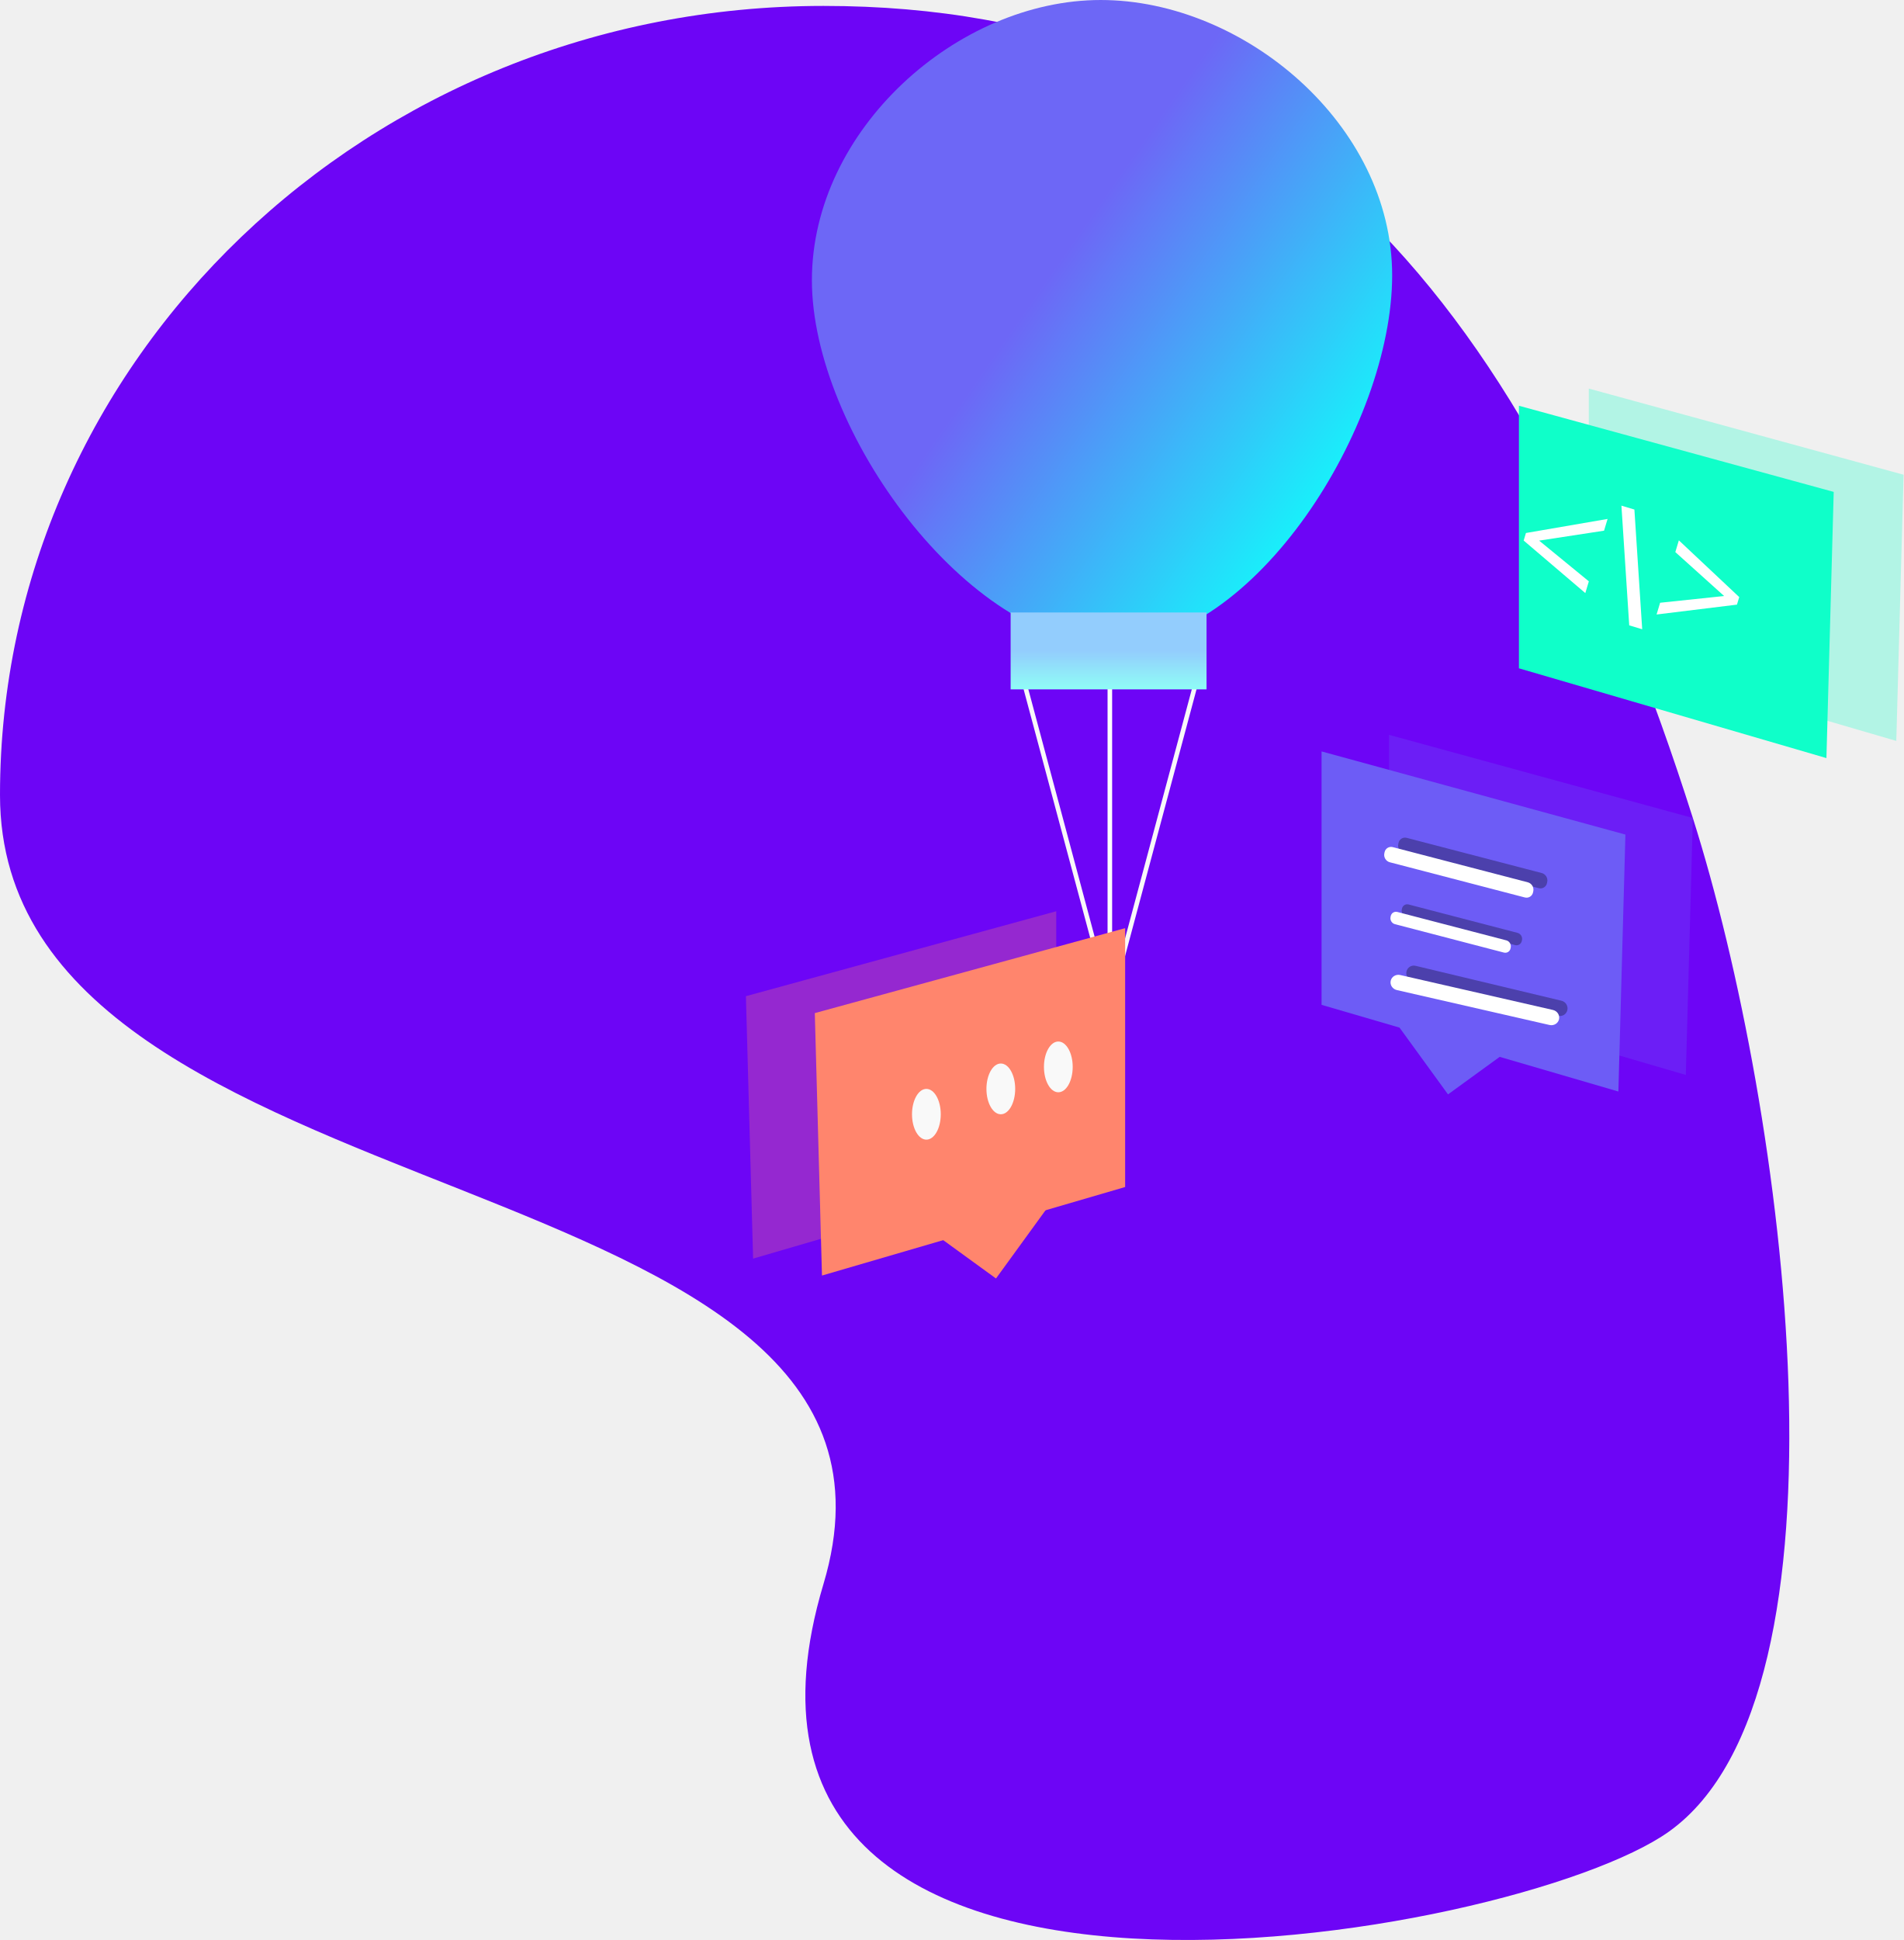
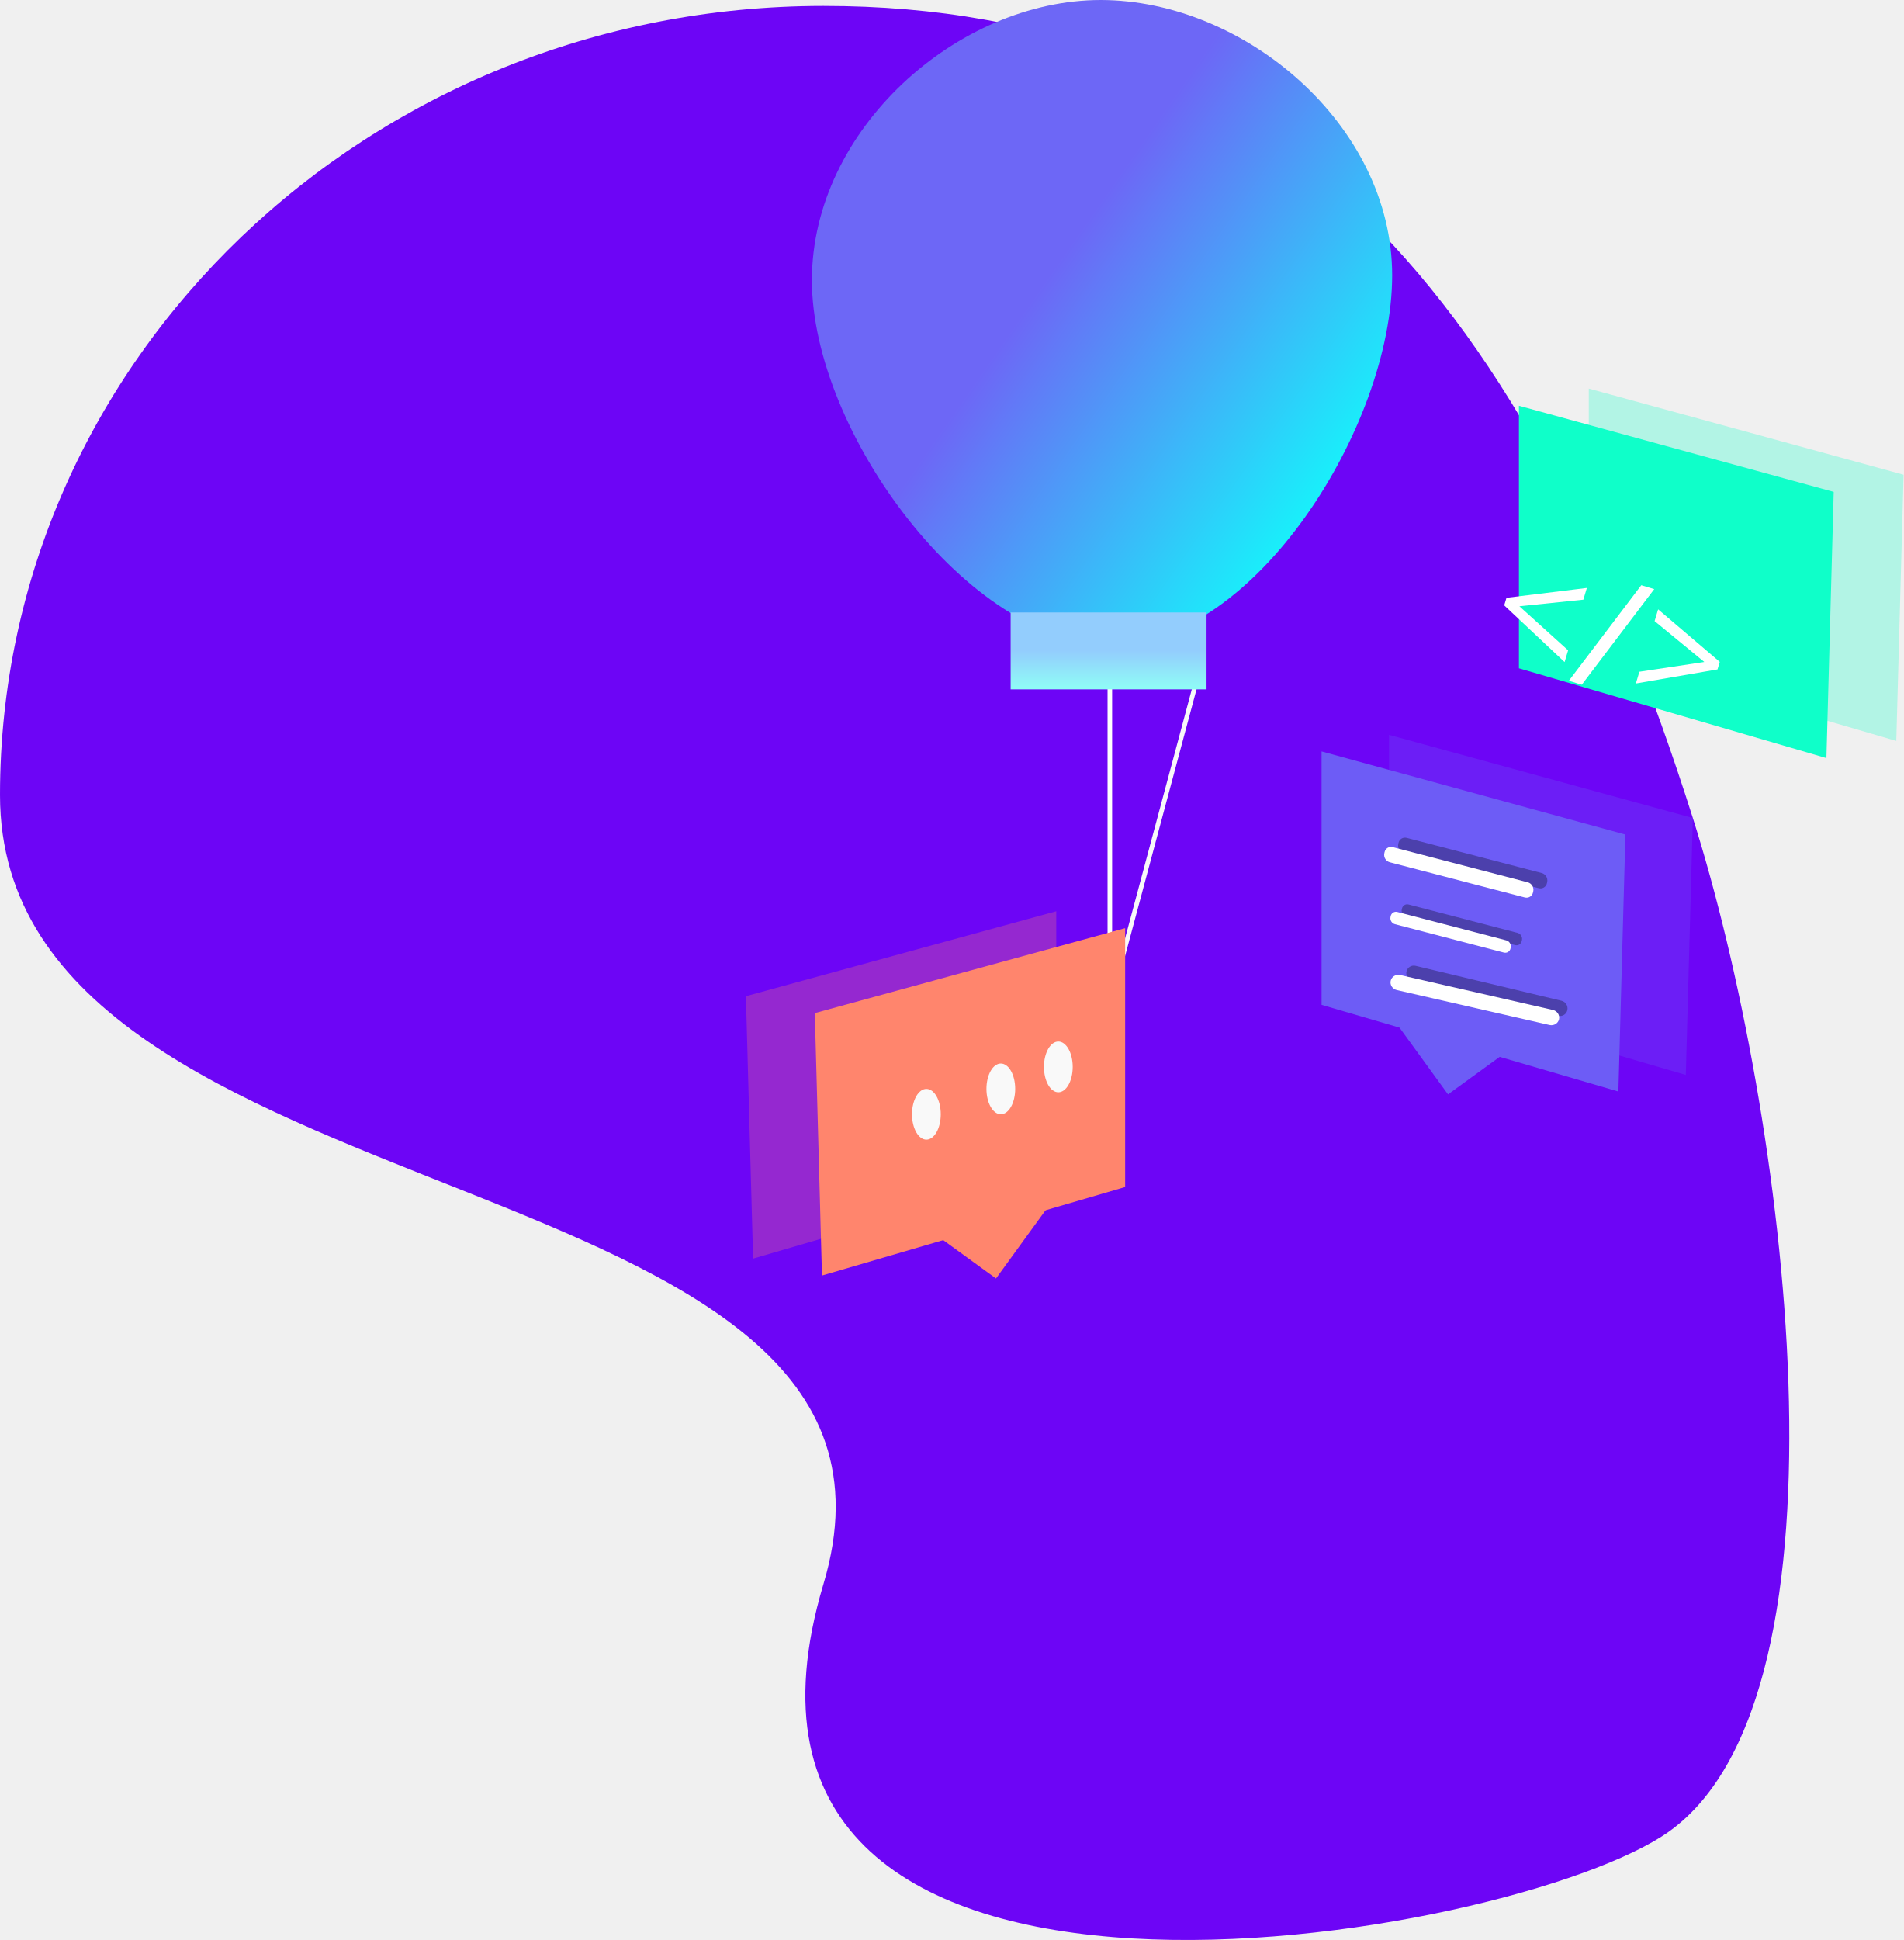
- <svg xmlns="http://www.w3.org/2000/svg" xmlns:xlink="http://www.w3.org/1999/xlink" width="528.714" height="538.742" viewBox="0 0 139.889 142.542" version="1.1" id="svg2429">
-   <defs id="defs2423">
-     <linearGradient id="linearGradient7704">
-       <stop id="stop7700" offset="0" style="stop-color:#6d67f6;stop-opacity:1" />
-       <stop id="stop7702" offset="1" style="stop-color:#0ffffb;stop-opacity:1" />
+ <svg xmlns="http://www.w3.org/2000/svg" xmlns:xlink="http://www.w3.org/1999/xlink" width="336.958px" height="343.349px" viewBox="0 0 89.154 90.844">
+   <defs>
+     <linearGradient id="a">
+       <stop offset="0" stop-color="#6d67f6" />
+       <stop offset="1" stop-color="#0ffffb" />
    </linearGradient>
-     <linearGradient xlink:href="#linearGradient7704" id="linearGradient959-5" gradientUnits="userSpaceOnUse" gradientTransform="matrix(0.9236007,0,0,0.9236007,-645.9236,-350.4611)" x1="-106.568" y1="117.626" x2="-9.491" y2="185.238" />
-     <linearGradient id="linearGradient826">
-       <stop style="stop-color:#93cdfd;stop-opacity:1;" offset="0" id="stop822" />
-       <stop style="stop-color:#8ffdf6;stop-opacity:1" offset="1" id="stop824" />
+     <linearGradient xlink:href="#a" id="c" gradientUnits="userSpaceOnUse" gradientTransform="translate(-645.924 -350.46) scale(.9236)" x1="-106.568" y1="117.626" x2="-9.491" y2="185.238" />
+     <linearGradient id="b">
+       <stop offset="0" stop-color="#93cdfd" />
+       <stop offset="1" stop-color="#8ffdf6" />
    </linearGradient>
-     <linearGradient xlink:href="#linearGradient826" id="linearGradient961-4" gradientUnits="userSpaceOnUse" gradientTransform="matrix(0.9236007,0,0,0.9236007,-644.0772,-346.3043)" x1="-104.699" y1="205.152" x2="-104.699" y2="216.869" />
+     <linearGradient xlink:href="#b" id="d" gradientUnits="userSpaceOnUse" gradientTransform="translate(-644.077 -346.304) scale(.9236)" x1="-104.699" y1="205.152" x2="-104.699" y2="216.869" />
  </defs>
-   <g id="g987" transform="matrix(0.2609998,0,0,0.2609998,267.6118,88.75836)">
-     <path id="path847" d="m -548.694,-109.791 c 26.224,82.666 47.747,246.319 -6.654,285.287 -43.069,30.852 -280.765,72.732 -238.136,-69.613 36.736,-122.664 -231.849,-99.457 -231.849,-222.144 0,-122.687 103.802,-222.144 231.849,-222.144 128.047,0 198.662,83.205 244.79,228.614 z" style="opacity:1;fill:#6d05f6;fill-opacity:1;stroke:none;stroke-width:4.476;stroke-linecap:round;stroke-linejoin:round;stroke-miterlimit:4;stroke-dasharray:none;stroke-dashoffset:0;stroke-opacity:1;paint-order:stroke fill markers" />
-     <path id="path929-4" d="m -633.356,-262.571 c 0,42.416 -38.73,104.032 -79.042,104.032 -40.312,0 -84.337,-60.219 -84.337,-102.635 0,-42.416 40.999,-78.896 81.311,-78.896 40.312,0 82.067,35.084 82.067,77.5 z" style="opacity:1;fill:url(#linearGradient959-5);fill-opacity:1;stroke:none;stroke-width:1.56;stroke-linecap:round;stroke-linejoin:round;stroke-miterlimit:4;stroke-dasharray:none;stroke-dashoffset:0;stroke-opacity:1;paint-order:stroke fill markers" />
-     <g style="fill:#3345b7;fill-opacity:0.992" transform="matrix(0.773926,0,0,0.773926,-657.1252,-333.0524)" id="g937-9">
-       <rect style="opacity:1;fill:#f9f9f9;fill-opacity:1;stroke:none;stroke-width:0.108;stroke-linecap:round;stroke-linejoin:round;stroke-miterlimit:4;stroke-dasharray:none;stroke-dashoffset:0;stroke-opacity:1;paint-order:stroke fill markers" id="rect931-8" width="1.663" height="122.463" x="21.807" y="240.094" ry="0.831" transform="rotate(15)" />
-       <rect transform="matrix(-0.9659258,0.258819,0.258819,0.9659258,0,0)" ry="0.831" y="202.424" x="160.73" height="122.463" width="1.663" id="rect933-3" style="opacity:1;fill:#f9f9f9;fill-opacity:1;stroke:none;stroke-width:0.108;stroke-linecap:round;stroke-linejoin:round;stroke-miterlimit:4;stroke-dasharray:none;stroke-dashoffset:0;stroke-opacity:1;paint-order:stroke fill markers" />
-       <rect style="opacity:1;fill:#ffffff;fill-opacity:1;stroke:none;stroke-width:0.108;stroke-linecap:round;stroke-linejoin:round;stroke-miterlimit:4;stroke-dasharray:none;stroke-dashoffset:0;stroke-opacity:1;paint-order:stroke fill markers" id="rect935-4" width="1.663" height="122.463" x="71.166" y="233.815" ry="0.831" transform="scale(-1,1)" />
+   <g transform="matrix(.16634 0 0 .16634 170.554 56.567)">
+     <path d="M-548.694-109.79c26.224 82.665 47.747 246.318-6.654 285.286-43.07 30.852-280.765 72.732-238.136-69.613 36.736-122.664-231.85-99.457-231.85-222.144 0-122.688 103.803-222.145 231.85-222.145s198.662 83.205 244.79 228.614z" fill="#6d05f6" paint-order="stroke fill markers" />
+     <path d="M-633.356-262.57c0 42.416-38.73 104.03-79.042 104.03-40.312 0-84.336-60.218-84.336-102.634 0-42.417 41-78.897 81.31-78.897 40.312 0 82.068 35.083 82.068 77.5z" fill="url(#c)" paint-order="stroke fill markers" />
+     <g transform="matrix(.77393 0 0 .77393 -657.125 -333.052)" fill="#3345b7" fill-opacity="1">
+       <rect width="1.663" height="122.463" x="21.807" y="240.094" ry=".831" transform="rotate(15)" fill="#f9f9f9" paint-order="stroke fill markers" />
+       <rect transform="rotate(165)" ry=".831" y="202.424" x="160.73" height="122.463" width="1.663" fill="#f9f9f9" paint-order="stroke fill markers" />
+       <rect width="1.663" height="122.463" x="71.166" y="233.815" ry=".831" transform="scale(-1 1)" fill="#fff" paint-order="stroke fill markers" />
    </g>
-     <rect ry="0" y="-167.648" x="-740.778" height="21.644" width="55.158" id="rect939-4" style="opacity:1;fill:url(#linearGradient961-4);fill-opacity:1;stroke:none;stroke-width:1.447;stroke-linecap:round;stroke-linejoin:round;stroke-miterlimit:4;stroke-dasharray:none;stroke-dashoffset:0;stroke-opacity:1;paint-order:stroke fill markers" />
-     <path id="path1431" d="m -634.243,-133.201 85.549,23.41 -1.978,72.333 -83.571,-24.399 z" style="opacity:1;fill:#6d5cf6;fill-opacity:0.282;stroke:none;stroke-width:0.342;stroke-linecap:round;stroke-linejoin:round;stroke-miterlimit:4;stroke-dasharray:none;stroke-dashoffset:0;stroke-opacity:1;paint-order:stroke fill markers" />
-     <path style="opacity:1;fill:#6d5cf6;fill-opacity:1;stroke:none;stroke-width:0.342;stroke-linecap:round;stroke-linejoin:round;stroke-miterlimit:4;stroke-dasharray:none;stroke-dashoffset:0;stroke-opacity:1;paint-order:stroke fill markers" d="m -653.232,-128.536 85.549,23.41 -1.978,72.333 -83.571,-24.399 z" id="rect1408" />
-     <path style="opacity:1;fill:#6d5cf6;fill-opacity:1;stroke:none;stroke-width:0.187;stroke-linecap:round;stroke-linejoin:round;stroke-miterlimit:4;stroke-dasharray:none;stroke-dashoffset:0;stroke-opacity:1;paint-order:stroke fill markers" d="m -632.249,-52.113 13.927,4.144 16.445,4.544 -15.753,11.441 z" id="rect1412" />
-     <rect transform="matrix(-0.1949182,0.9808195,-0.9676903,-0.2521417,0,0)" ry="2.004" y="597.308" x="57.926" height="43.282" width="4.344" id="rect1421" style="opacity:1;fill:#000000;fill-opacity:0.302;stroke:none;stroke-width:0.077;stroke-linecap:round;stroke-linejoin:round;stroke-miterlimit:4;stroke-dasharray:none;stroke-dashoffset:0;stroke-opacity:1;paint-order:stroke fill markers" />
-     <rect style="opacity:1;fill:#ffffff;fill-opacity:1;stroke:none;stroke-width:0.077;stroke-linecap:round;stroke-linejoin:round;stroke-miterlimit:4;stroke-dasharray:none;stroke-dashoffset:0;stroke-opacity:1;paint-order:stroke fill markers" id="rect1419" width="4.344" height="43.282" x="61.447" y="600.655" ry="2.004" transform="matrix(-0.1949182,0.9808195,-0.9676903,-0.2521417,0,0)" />
-     <rect style="opacity:1;fill:#000000;fill-opacity:0.302;stroke:none;stroke-width:0.063;stroke-linecap:round;stroke-linejoin:round;stroke-miterlimit:4;stroke-dasharray:none;stroke-dashoffset:0;stroke-opacity:1;paint-order:stroke fill markers" id="rect1423" width="3.505" height="34.924" x="75.974" y="601.099" ry="1.617" transform="matrix(-0.1949182,0.9808195,-0.9676903,-0.2521417,0,0)" />
-     <rect transform="matrix(-0.1949182,0.9808195,-0.9676903,-0.2521417,0,0)" ry="1.617" y="603.8" x="78.815" height="34.924" width="3.505" id="rect1425" style="opacity:1;fill:#ffffff;fill-opacity:1;stroke:none;stroke-width:0.063;stroke-linecap:round;stroke-linejoin:round;stroke-miterlimit:4;stroke-dasharray:none;stroke-dashoffset:0;stroke-opacity:1;paint-order:stroke fill markers" />
-     <rect transform="matrix(-0.2114966,0.9773787,-0.972543,-0.2327232,0,0)" ry="2.156" y="582.741" x="79.576" height="46.575" width="4.329" id="rect1427" style="opacity:1;fill:#000000;fill-opacity:0.302;stroke:none;stroke-width:0.08;stroke-linecap:round;stroke-linejoin:round;stroke-miterlimit:4;stroke-dasharray:none;stroke-dashoffset:0;stroke-opacity:1;paint-order:stroke fill markers" />
-     <rect style="opacity:1;fill:#ffffff;fill-opacity:1;stroke:none;stroke-width:0.082;stroke-linecap:round;stroke-linejoin:round;stroke-miterlimit:4;stroke-dasharray:none;stroke-dashoffset:0;stroke-opacity:1;paint-order:stroke fill markers" id="rect1429" width="4.339" height="48.614" x="76.774" y="583.635" ry="2.25" transform="matrix(-0.2208058,0.9753178,-0.9748267,-0.2229638,0,0)" />
-     <g id="g1509" transform="matrix(0.2227501,0,0,0.2227501,-875.3233,64.62621)">
-       <path id="path1433" d="m 661.683,-665.181 -392.276,107.345 9.071,331.674 383.204,-111.881 z" style="opacity:1;fill:#ff856d;fill-opacity:0.275;stroke:none;stroke-width:1.566;stroke-linecap:round;stroke-linejoin:round;stroke-miterlimit:4;stroke-dasharray:none;stroke-dashoffset:0;stroke-opacity:1;paint-order:stroke fill markers" />
-       <path style="opacity:1;fill:#ff856d;fill-opacity:1;stroke:none;stroke-width:1.566;stroke-linecap:round;stroke-linejoin:round;stroke-miterlimit:4;stroke-dasharray:none;stroke-dashoffset:0;stroke-opacity:1;paint-order:stroke fill markers" d="m 748.754,-643.789 -392.276,107.345 9.071,331.674 383.204,-111.881 z" id="path1435" />
-       <path style="opacity:1;fill:#ff856d;fill-opacity:1;stroke:none;stroke-width:0.856;stroke-linecap:round;stroke-linejoin:round;stroke-miterlimit:4;stroke-dasharray:none;stroke-dashoffset:0;stroke-opacity:1;paint-order:stroke fill markers" d="m 652.537,-293.358 -63.859,19.003 -75.405,20.834 72.232,52.46 z" id="path1437" />
-       <ellipse transform="scale(-1,1)" ry="32.072" rx="18.174" cy="-468.46" cx="-664.297" id="path1453" style="opacity:1;fill:#f9f9f9;fill-opacity:1;stroke:none;stroke-width:0.68;stroke-linecap:round;stroke-linejoin:round;stroke-miterlimit:4;stroke-dasharray:none;stroke-dashoffset:0;stroke-opacity:1;paint-order:stroke fill markers" />
-       <ellipse style="opacity:1;fill:#f9f9f9;fill-opacity:1;stroke:none;stroke-width:0.68;stroke-linecap:round;stroke-linejoin:round;stroke-miterlimit:4;stroke-dasharray:none;stroke-dashoffset:0;stroke-opacity:1;paint-order:stroke fill markers" id="ellipse1455" cx="-591.6" cy="-440.664" rx="18.174" ry="32.072" transform="scale(-1,1)" />
-       <ellipse transform="scale(-1,1)" ry="32.072" rx="18.174" cy="-408.592" cx="-497.521" id="ellipse1457" style="opacity:1;fill:#f9f9f9;fill-opacity:1;stroke:none;stroke-width:0.68;stroke-linecap:round;stroke-linejoin:round;stroke-miterlimit:4;stroke-dasharray:none;stroke-dashoffset:0;stroke-opacity:1;paint-order:stroke fill markers" />
+     <rect ry="0" y="-167.648" x="-740.778" height="21.644" width="55.158" fill="url(#d)" paint-order="stroke fill markers" />
+     <path d="M-634.243-133.2l85.55 23.41-1.98 72.332-83.57-24.4z" fill="#6d5cf6" fill-opacity=".282" paint-order="stroke fill markers" />
+     <path d="M-653.232-128.536l85.55 23.41-1.98 72.333-83.57-24.4z" fill="#6d5cf6" paint-order="stroke fill markers" />
+     <path d="M-632.25-52.113l13.928 4.145 16.445 4.543-15.753 11.44z" fill="#6d5cf6" paint-order="stroke fill markers" />
+     <rect transform="matrix(-.19492 .98082 -.9677 -.25214 0 0)" ry="2.004" y="597.308" x="57.926" height="43.282" width="4.344" fill-opacity=".302" paint-order="stroke fill markers" />
+     <rect width="4.344" height="43.282" x="61.447" y="600.655" ry="2.004" transform="matrix(-.19492 .98082 -.9677 -.25214 0 0)" fill="#fff" paint-order="stroke fill markers" />
+     <rect width="3.505" height="34.924" x="75.974" y="601.099" ry="1.617" transform="matrix(-.19492 .98082 -.9677 -.25214 0 0)" fill-opacity=".302" paint-order="stroke fill markers" />
+     <rect transform="matrix(-.19492 .98082 -.9677 -.25214 0 0)" ry="1.617" y="603.8" x="78.815" height="34.924" width="3.505" fill="#fff" paint-order="stroke fill markers" />
+     <rect transform="matrix(-.2115 .97738 -.97254 -.23272 0 0)" ry="2.156" y="582.741" x="79.576" height="46.575" width="4.329" fill-opacity=".302" paint-order="stroke fill markers" />
+     <rect width="4.339" height="48.614" x="76.774" y="583.635" ry="2.25" transform="rotate(102.756) skewX(-.127)" fill="#fff" paint-order="stroke fill markers" />
+     <g transform="translate(-875.323 64.626) scale(.22275)">
+       <path d="M661.683-665.18L269.408-557.836l9.07 331.673 383.205-111.88z" fill="#ff856d" fill-opacity=".275" paint-order="stroke fill markers" />
+       <path d="M748.754-643.79L356.48-536.443l9.07 331.674 383.204-111.88z" fill="#ff856d" paint-order="stroke fill markers" />
+       <path d="M652.537-293.358l-63.86 19.003-75.404 20.834 72.232 52.46z" fill="#ff856d" paint-order="stroke fill markers" />
+       <ellipse transform="scale(-1 1)" ry="32.072" rx="18.174" cy="-468.46" cx="-664.297" fill="#f9f9f9" paint-order="stroke fill markers" />
+       <ellipse cx="-591.6" cy="-440.664" rx="18.174" ry="32.072" transform="scale(-1 1)" fill="#f9f9f9" paint-order="stroke fill markers" />
+       <ellipse transform="scale(-1 1)" ry="32.072" rx="18.174" cy="-408.592" cx="-497.521" fill="#f9f9f9" paint-order="stroke fill markers" />
    </g>
-     <path id="path1459" d="m -577.993,-230.681 88.632,24.254 -2.05,74.939 -86.582,-25.279 z" style="opacity:1;fill:#0fffc9;fill-opacity:0.275;stroke:none;stroke-width:0.354;stroke-linecap:round;stroke-linejoin:round;stroke-miterlimit:4;stroke-dasharray:none;stroke-dashoffset:0;stroke-opacity:1;paint-order:stroke fill markers" />
-     <path style="opacity:1;fill:#0fffc9;fill-opacity:1;stroke:none;stroke-width:0.354;stroke-linecap:round;stroke-linejoin:round;stroke-miterlimit:4;stroke-dasharray:none;stroke-dashoffset:0;stroke-opacity:1;paint-order:stroke fill markers" d="m -597.666,-225.848 88.632,24.254 -2.05,74.939 -86.582,-25.279 z" id="path1461" />
-     <text xml:space="preserve" style="font-style:normal;font-variant:normal;font-weight:normal;font-stretch:normal;font-size:16.617px;line-height:1.25;font-family:Comfortaa;-inkscape-font-specification:Comfortaa;letter-spacing:0px;word-spacing:0px;fill:#000000;fill-opacity:1;stroke:none;stroke-width:0.415" x="560.249" y="5.9" id="text1481" transform="matrix(-0.9577318,-0.2876625,-0.2876625,0.9577318,0,0)">
-       <tspan id="tspan1479" x="560.249" y="5.9" style="font-style:normal;font-variant:normal;font-weight:normal;font-stretch:normal;font-size:44.311px;font-family:'Bebas Neue';-inkscape-font-specification:'Bebas Neue, Normal';font-variant-ligatures:normal;font-variant-caps:normal;font-variant-numeric:normal;font-feature-settings:normal;text-align:start;writing-mode:lr-tb;text-anchor:start;fill:#ffffff;stroke-width:0.415">&lt;/&gt;</tspan>
+     <path d="M-577.993-230.68l88.632 24.253-2.05 74.94-86.583-25.28z" fill="#0fffc9" fill-opacity=".275" paint-order="stroke fill markers" />
+     <path d="M-597.666-225.848l88.632 24.254-2.05 74.94-86.582-25.28z" fill="#0fffc9" paint-order="stroke fill markers" />
+     <text style="line-height:1.25;-inkscape-font-specification:Comfortaa" x="560.249" y="5.9" transform="rotate(-163.282)" font-size="16.617" font-family="Comfortaa" letter-spacing="0" word-spacing="0" stroke-width=".415">
+       <tspan x="560.249" y="5.9" style="-inkscape-font-specification:'Bebas Neue, Normal';font-variant-ligatures:normal;font-variant-caps:normal;font-variant-numeric:normal;font-feature-settings:normal;text-align:start" font-size="44.311" font-family="Bebas Neue" fill="#fff">&lt;/&gt;</tspan>
    </text>
  </g>
</svg>
